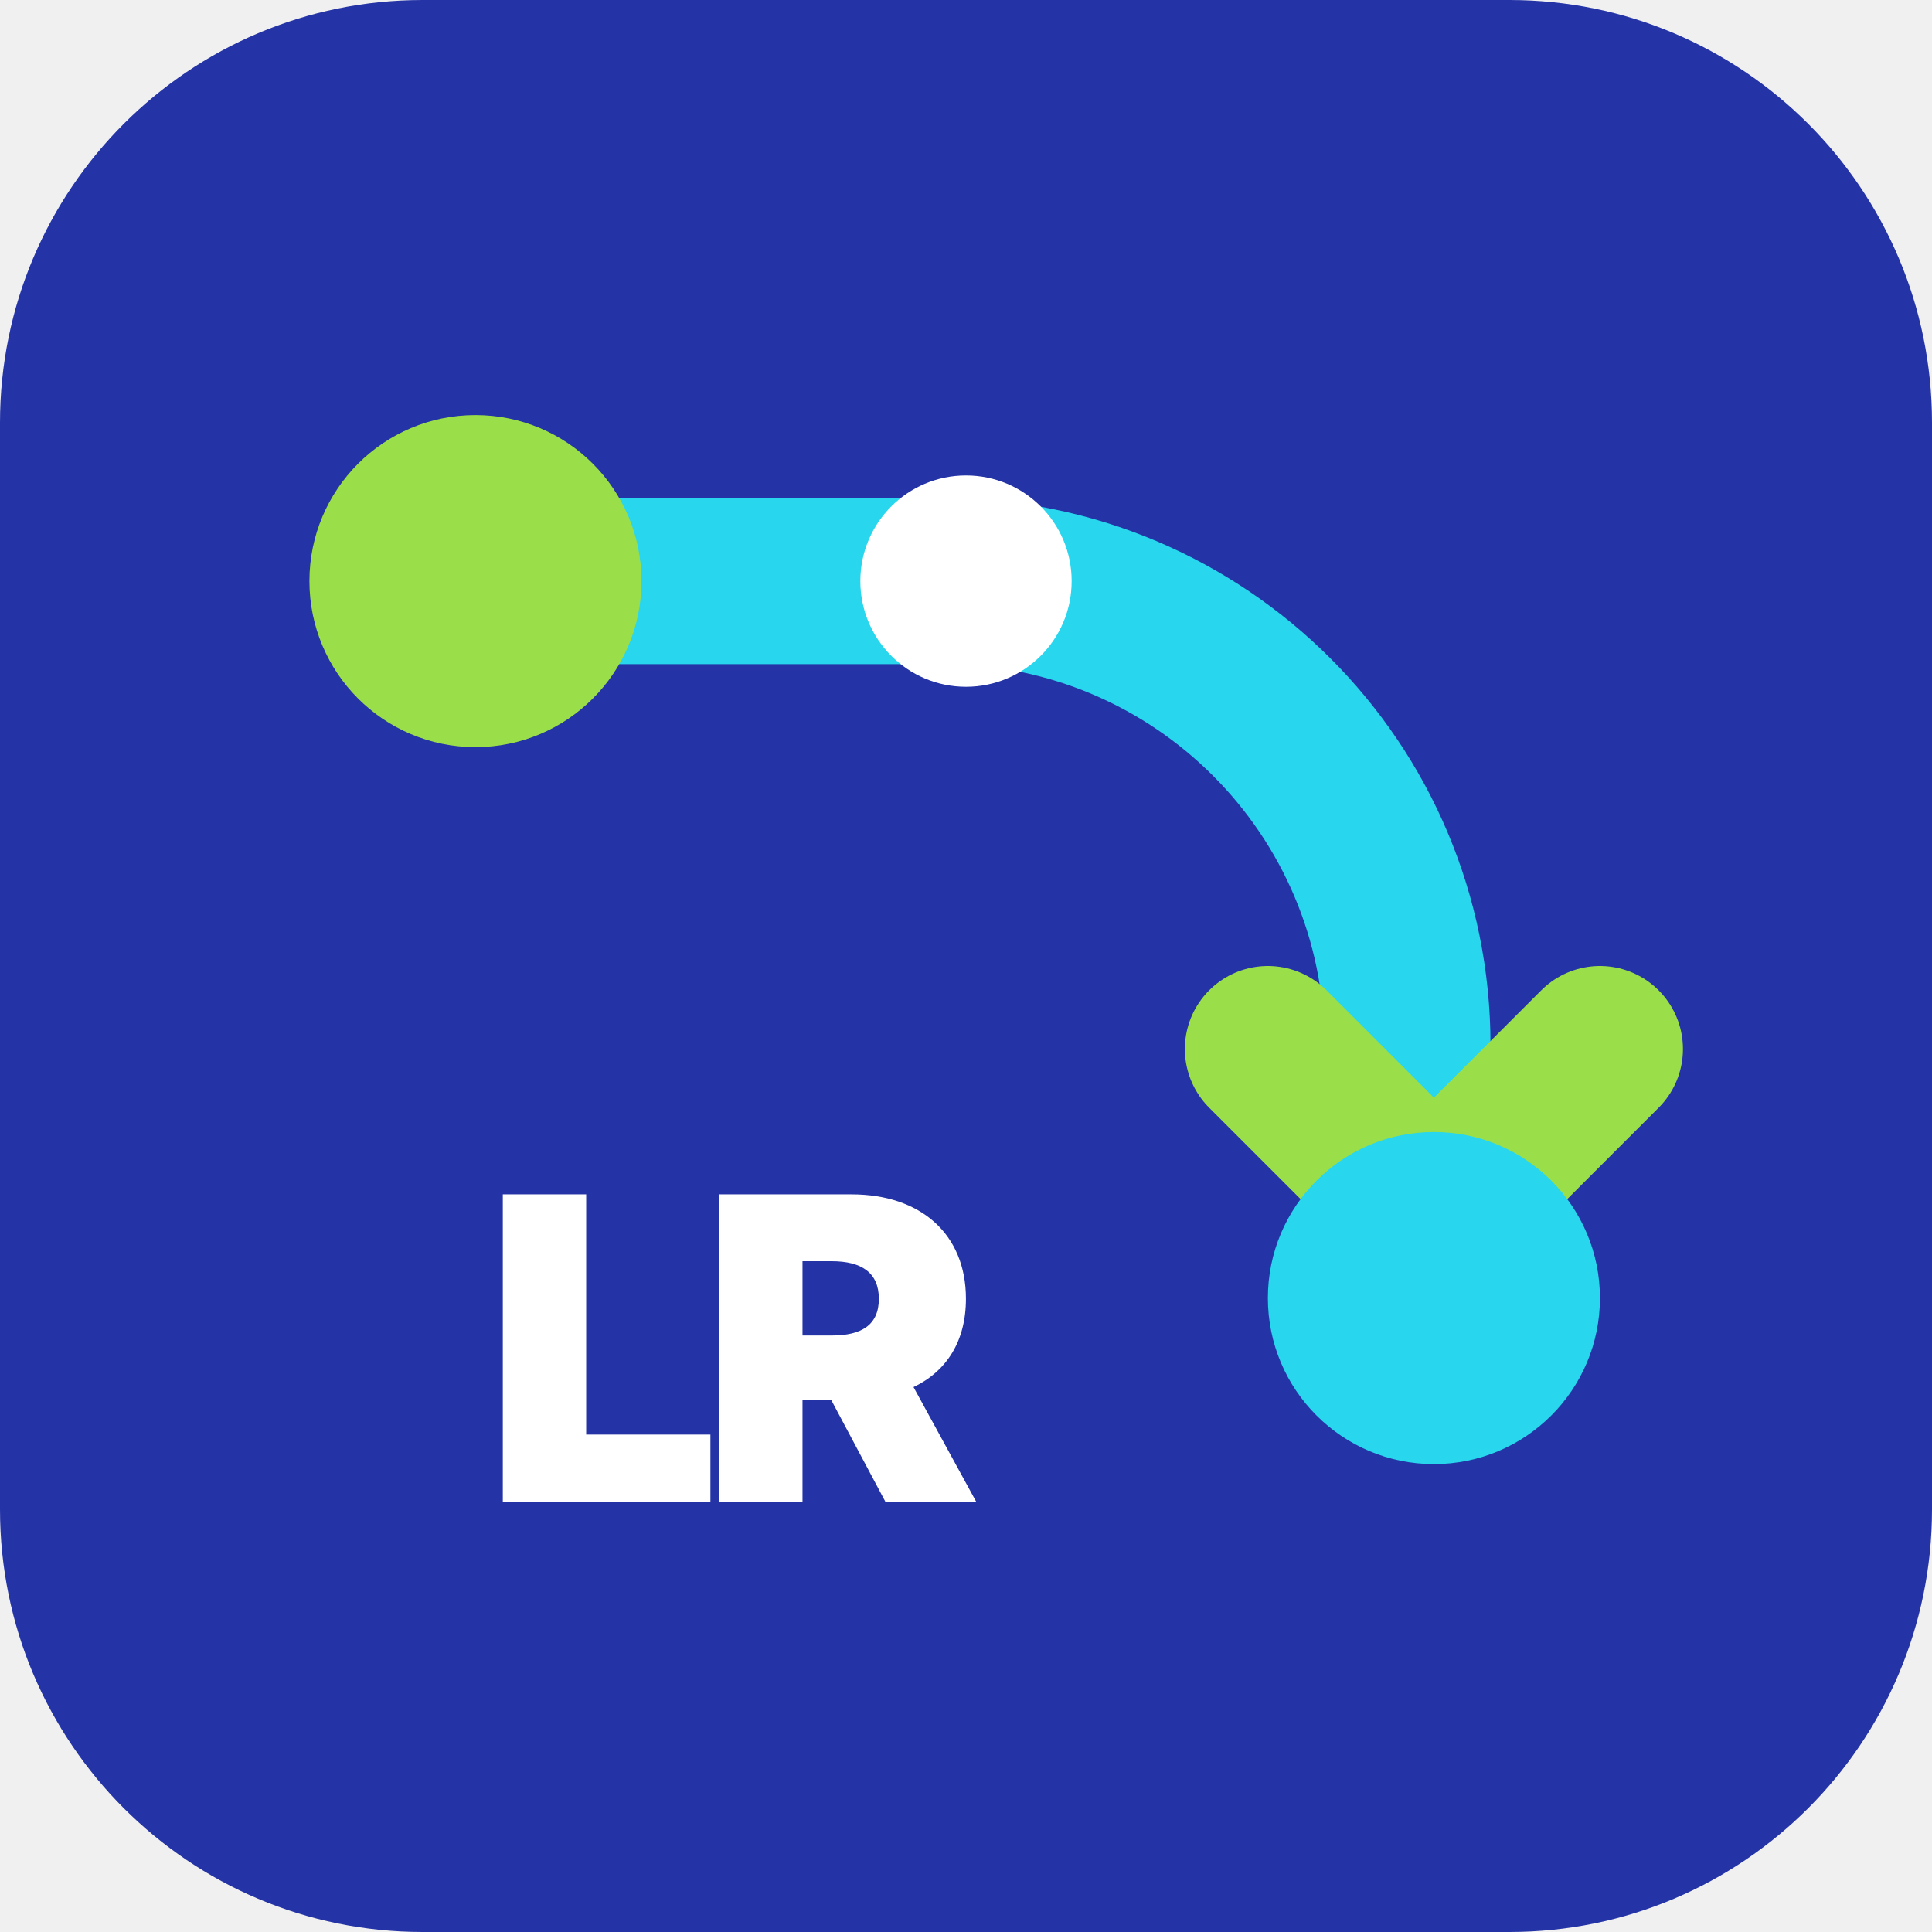
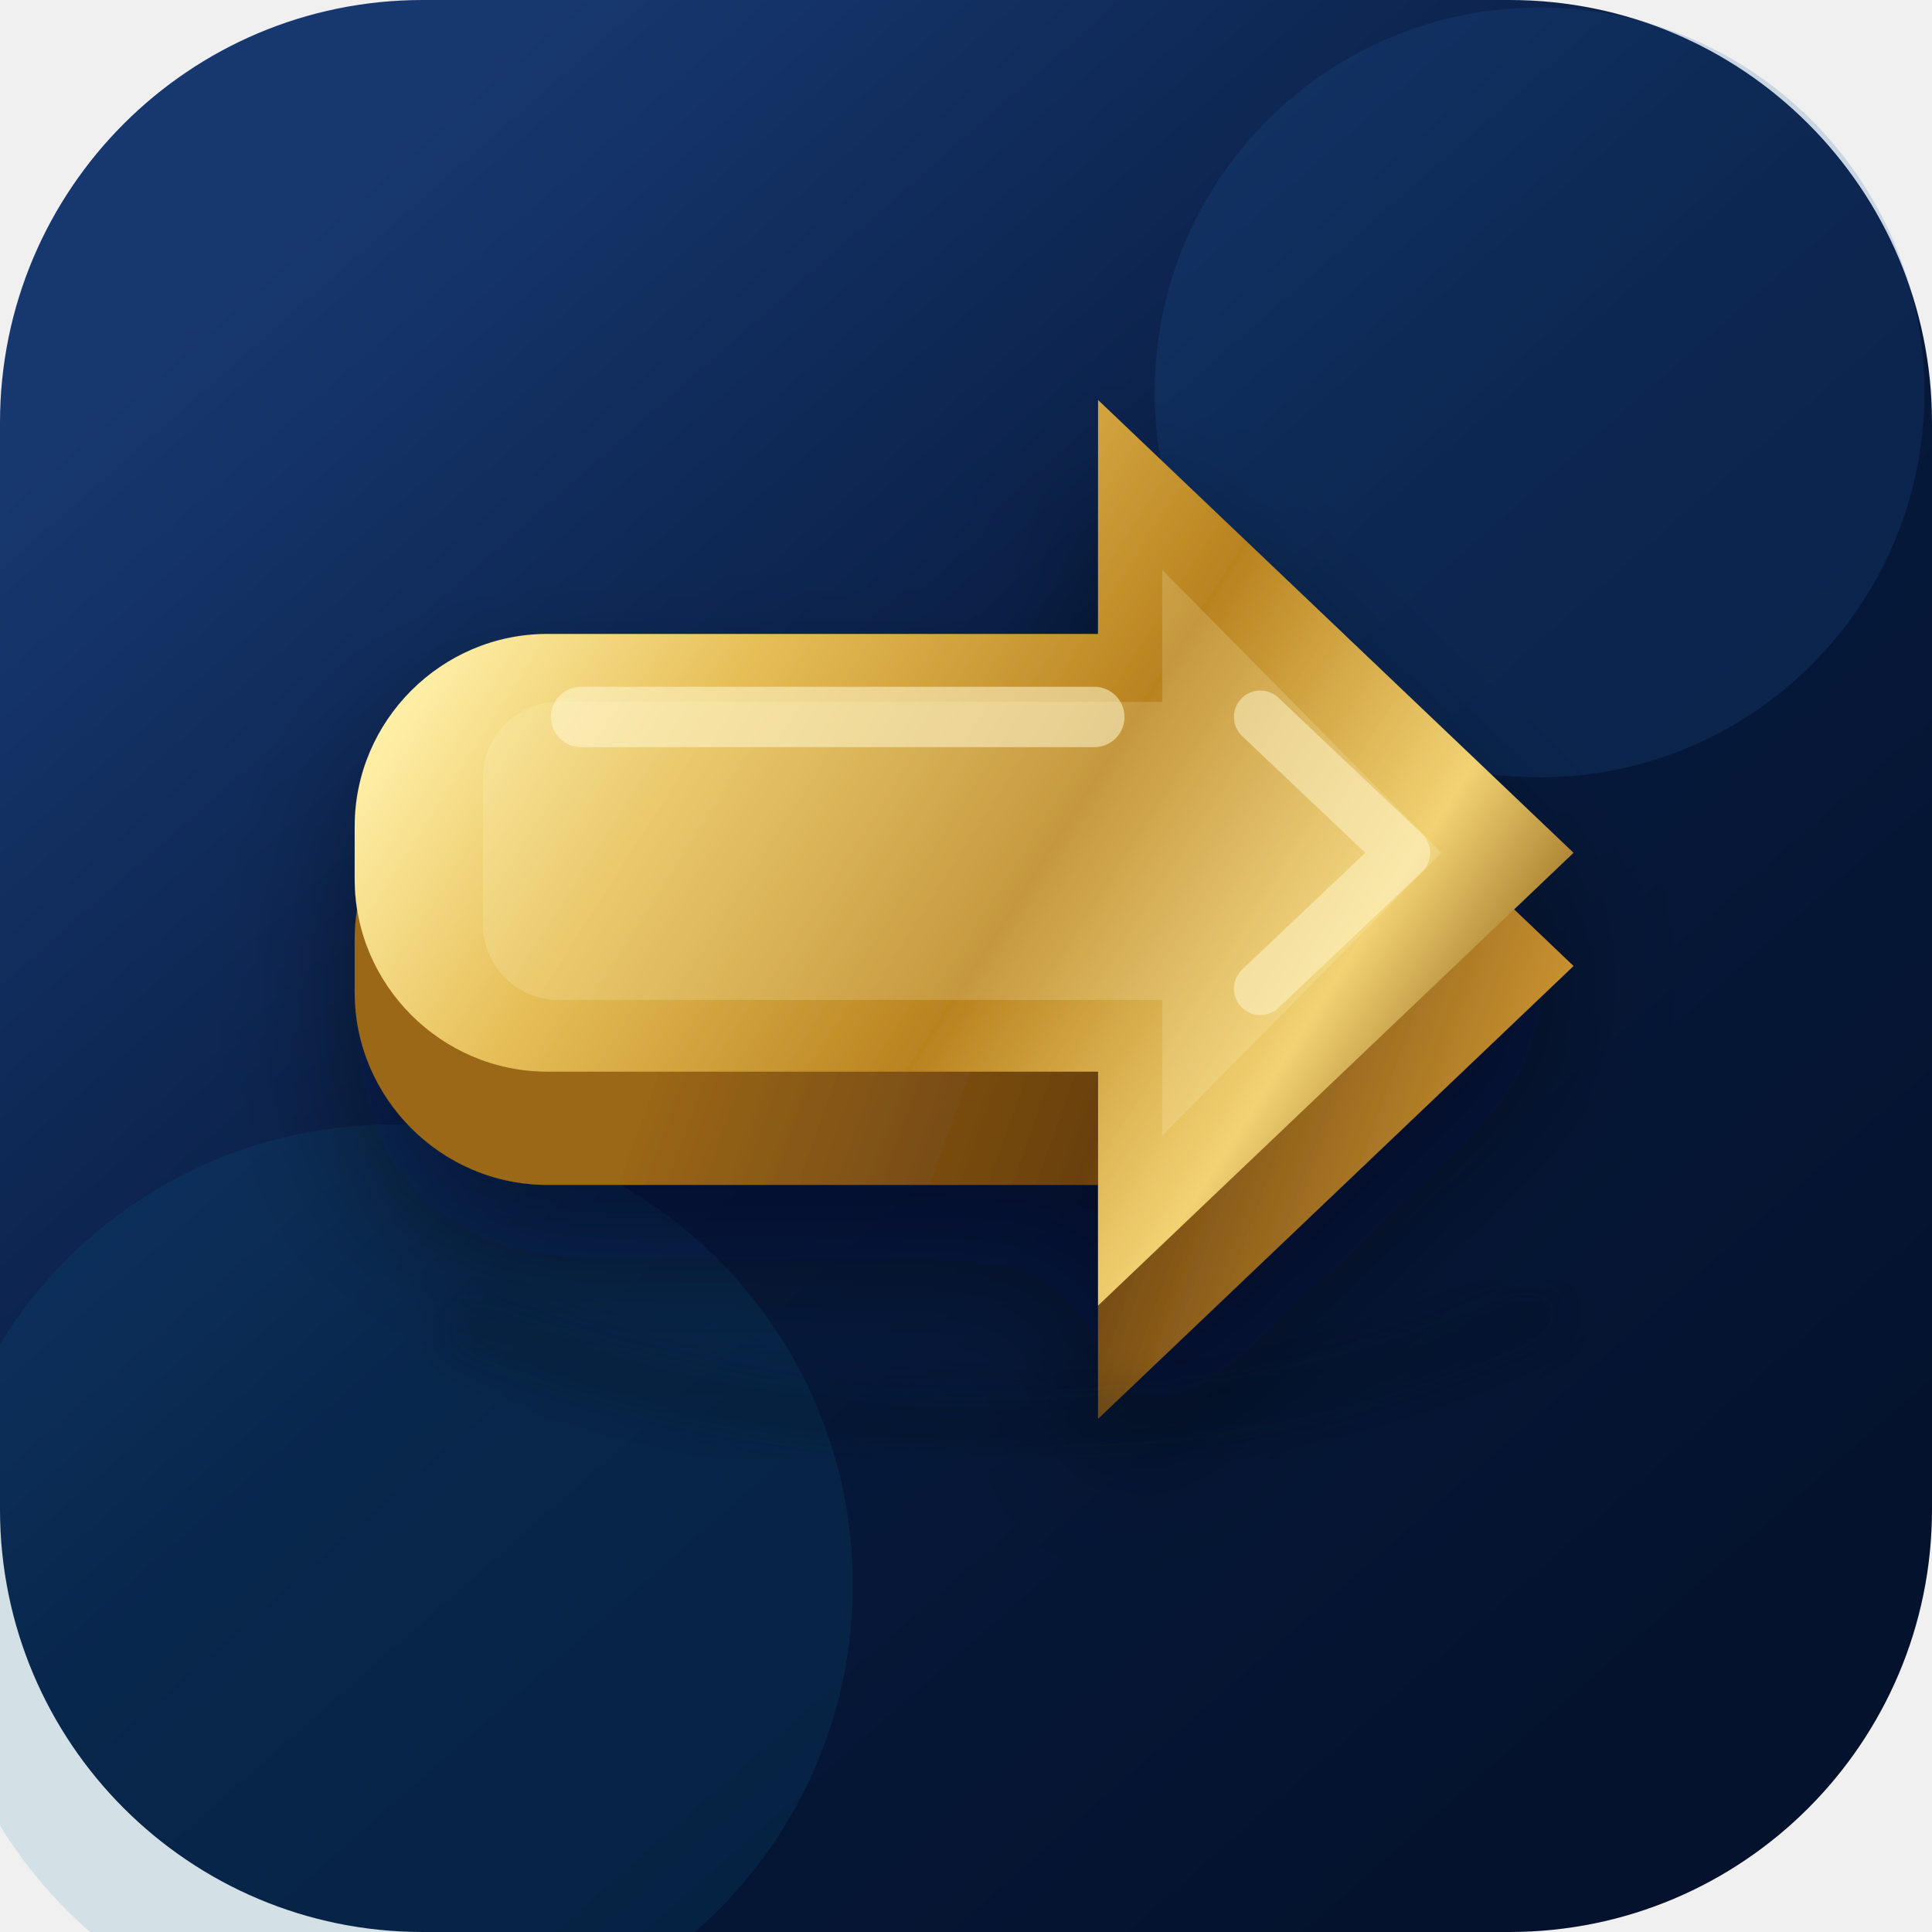
<svg xmlns="http://www.w3.org/2000/svg" viewBox="0 0 512 512" role="img" aria-label="Lead Router">
-   <rect width="512" height="512" rx="112" fill="#2434a6" />
-   <path d="M126 154h124c68 0 123 55 123 123v38" fill="none" stroke="#28d6ed" stroke-width="44" stroke-linecap="round" />
-   <path d="M336 278l44 44 44-44" fill="none" stroke="#9ade49" stroke-width="44" stroke-linecap="round" stroke-linejoin="round" />
-   <circle cx="126" cy="154" r="44" fill="#9ade49" />
-   <circle cx="256" cy="154" r="28" fill="#ffffff" />
-   <circle cx="380" cy="344" r="44" fill="#28d6ed" />
-   <text x="128" y="398" fill="#ffffff" font-family="Inter, Arial, sans-serif" font-size="112" font-weight="900" letter-spacing="-6">LR</text>
+   <defs>
+     <linearGradient id="blueBg" x1="80" x2="432" y1="56" y2="456" gradientUnits="userSpaceOnUse">
+       <stop offset="0" stop-color="#17386f" />
+       <stop offset="0.48" stop-color="#071b3f" />
+       <stop offset="1" stop-color="#04122d" />
+     </linearGradient>
+     <linearGradient id="goldTop" x1="128" x2="384" y1="150" y2="314" gradientUnits="userSpaceOnUse">
+       <stop offset="0" stop-color="#fff0a8" />
+       <stop offset="0.24" stop-color="#e6be57" />
+       <stop offset="0.55" stop-color="#b9831f" />
+       <stop offset="0.82" stop-color="#f2d273" />
+       <stop offset="1" stop-color="#8c5f14" />
+     </linearGradient>
+     <linearGradient id="goldSide" x1="164" x2="382" y1="310" y2="388" gradientUnits="userSpaceOnUse">
+       <stop offset="0" stop-color="#9a6719" />
+       <stop offset="0.5" stop-color="#69400e" />
+       <stop offset="1" stop-color="#d29a34" />
+     </linearGradient>
+     <filter id="drop" x="-20%" y="-20%" width="140%" height="150%">
+       <feDropShadow dx="0" dy="20" stdDeviation="18" flood-color="#000814" flood-opacity="0.46" />
+     </filter>
+     <filter id="shineBlur" x="-30%" y="-30%" width="160%" height="160%">
+       <feGaussianBlur stdDeviation="5" />
+     </filter>
+   </defs>
+   <rect width="512" height="512" rx="112" fill="url(#blueBg)" />
+   <circle cx="408" cy="104" r="102" fill="#1f5ea8" opacity="0.18" />
+   <circle cx="104" cy="420" r="122" fill="#0f74a3" opacity="0.13" />
+   <g filter="url(#drop)">
+     <path d="M145 198h146v-62l126 120-126 120v-62H145c-28 0-51-23-51-51v-14c0-28 23-51 51-51Z" fill="url(#goldSide)" />
+     <path d="M145 168h146v-62l126 120-126 120v-62H145c-28 0-51-23-51-51v-14c0-28 23-51 51-51Z" fill="url(#goldTop)" />
+     <path d="M128 206c0-11 9-20 20-20h160v-35l74 75-74 75v-36H148c-11 0-20-9-20-20Z" fill="#fff7cc" opacity="0.18" />
+     <path d="M154 190h136" fill="none" stroke="#fff7cf" stroke-width="16" stroke-linecap="round" opacity="0.55" />
+     <path d="M334 190l38 36-38 36" fill="none" stroke="#fff7cf" stroke-width="14" stroke-linecap="round" stroke-linejoin="round" opacity="0.5" />
+   </g>
+   <path d="M126 352c90 36 198 34 280-4" fill="none" stroke="#000814" stroke-width="18" stroke-linecap="round" opacity="0.18" filter="url(#shineBlur)" />
</svg>
